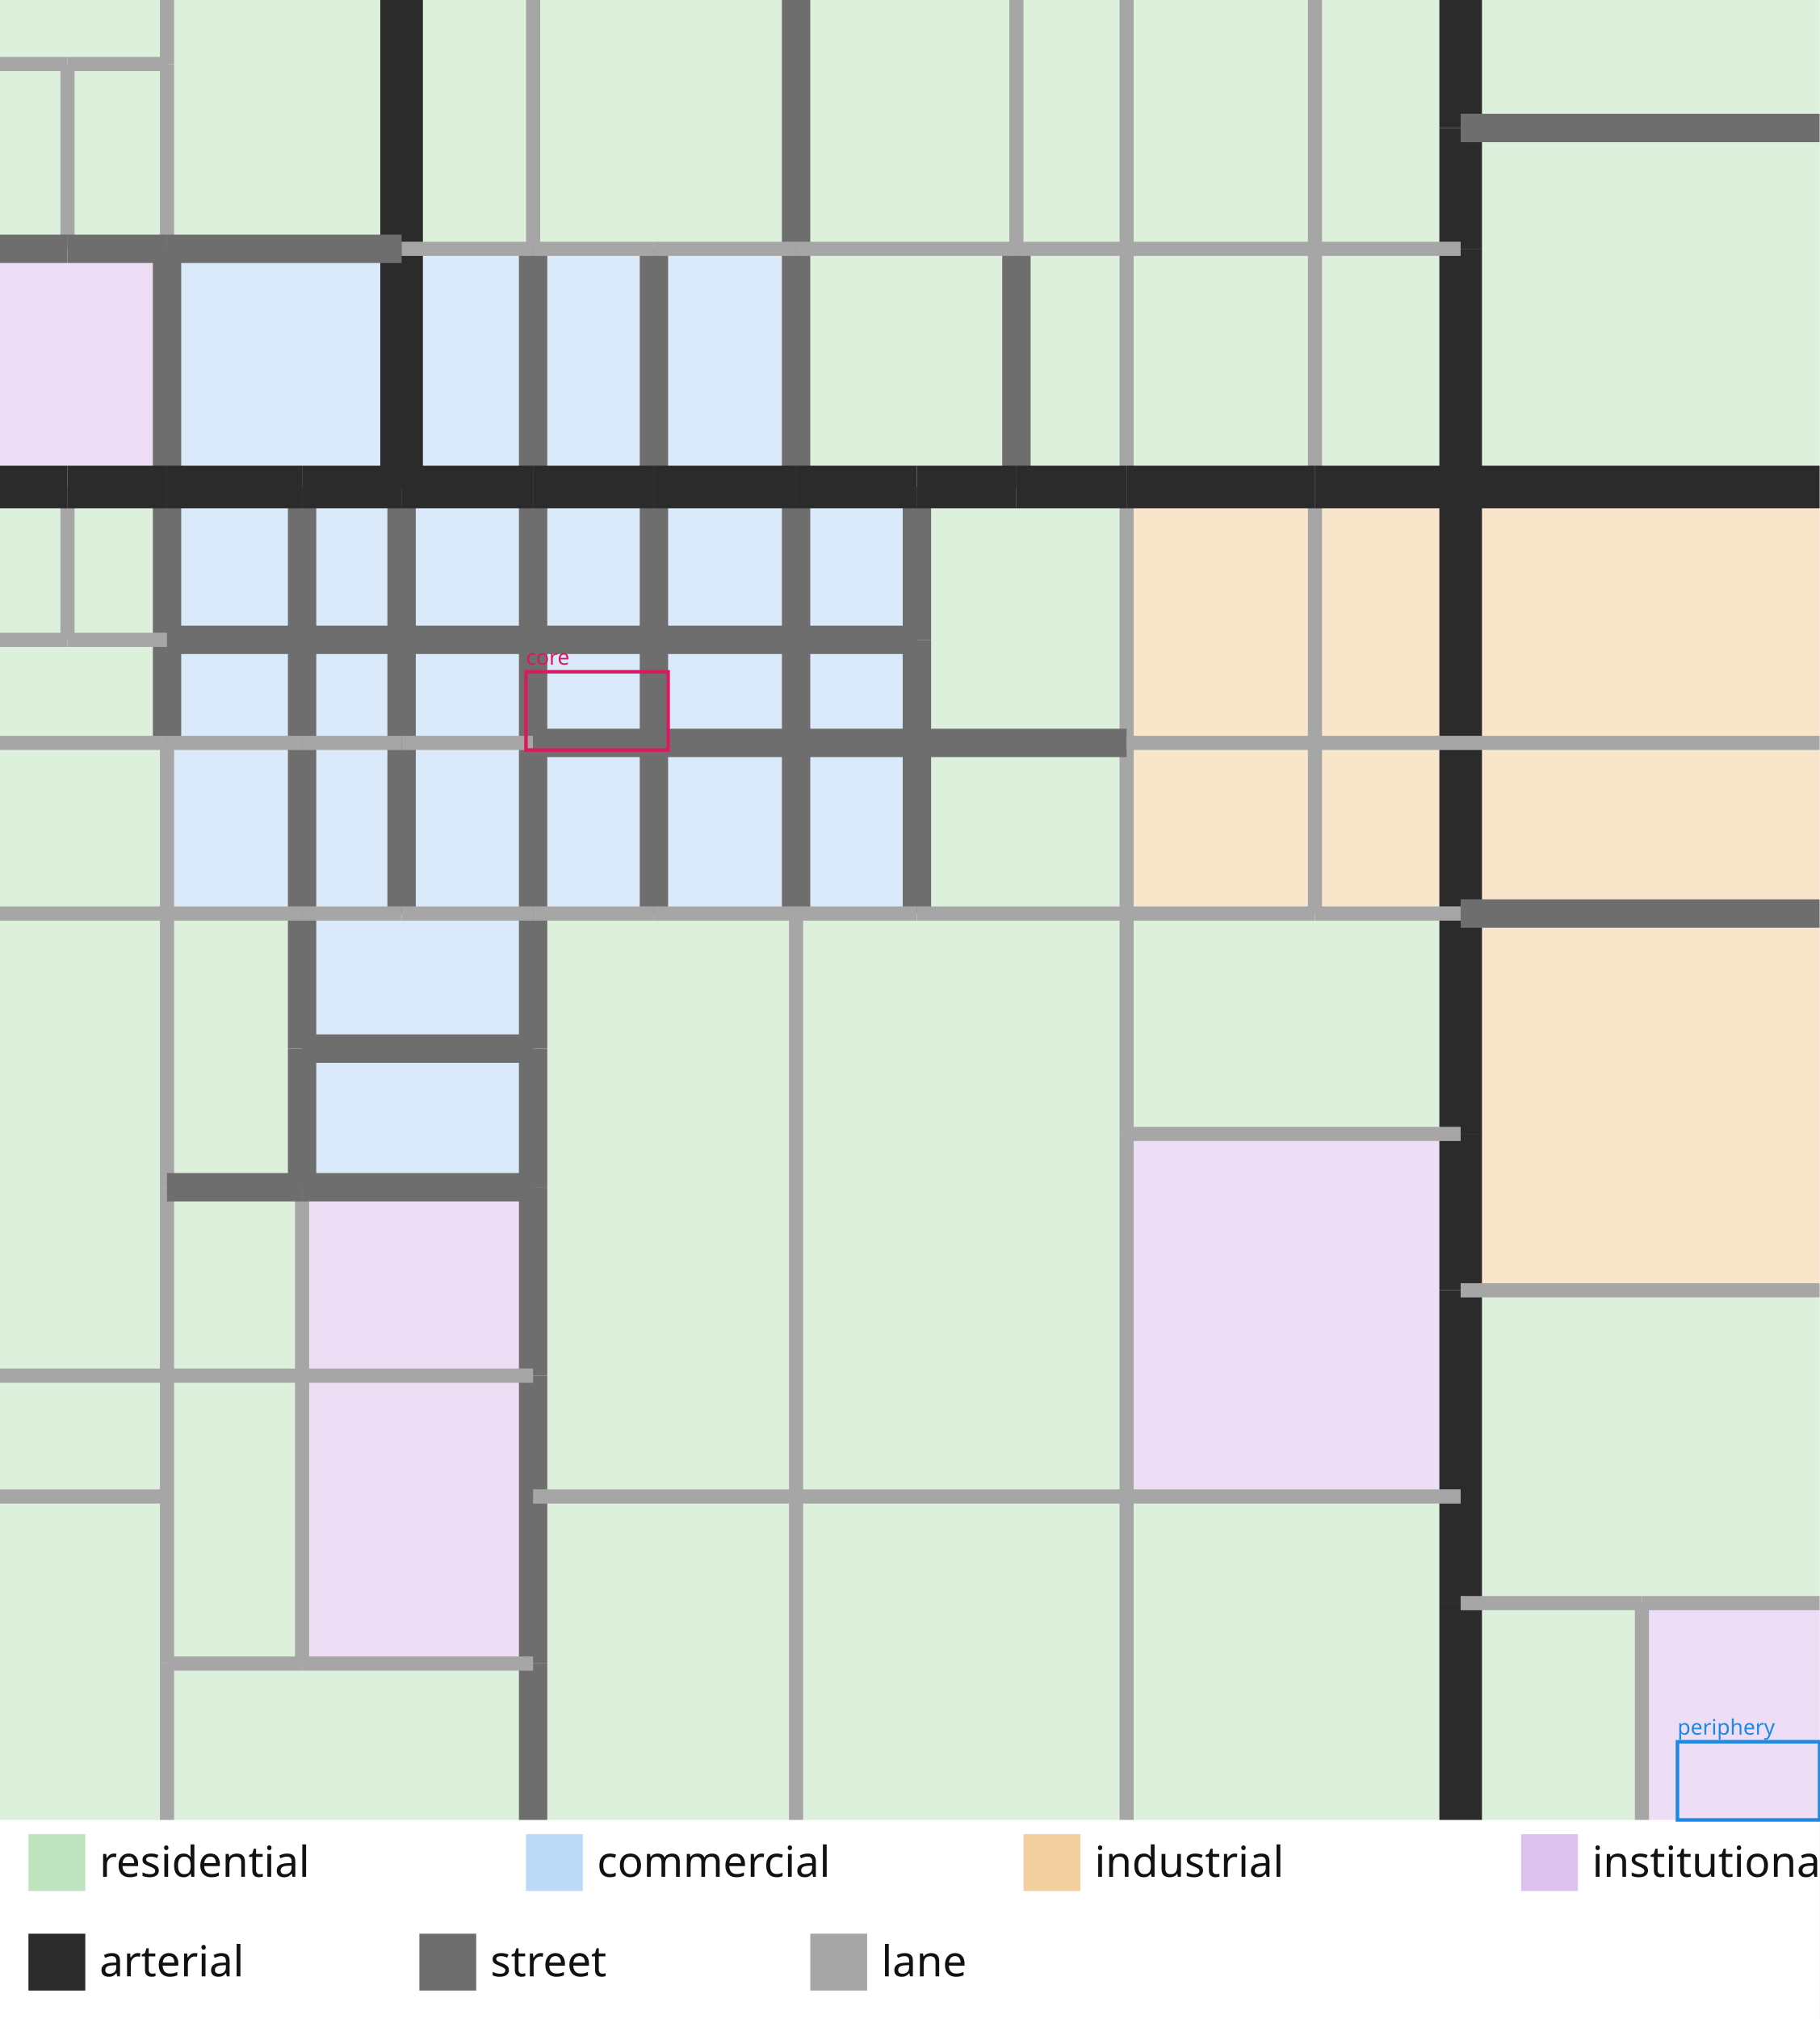
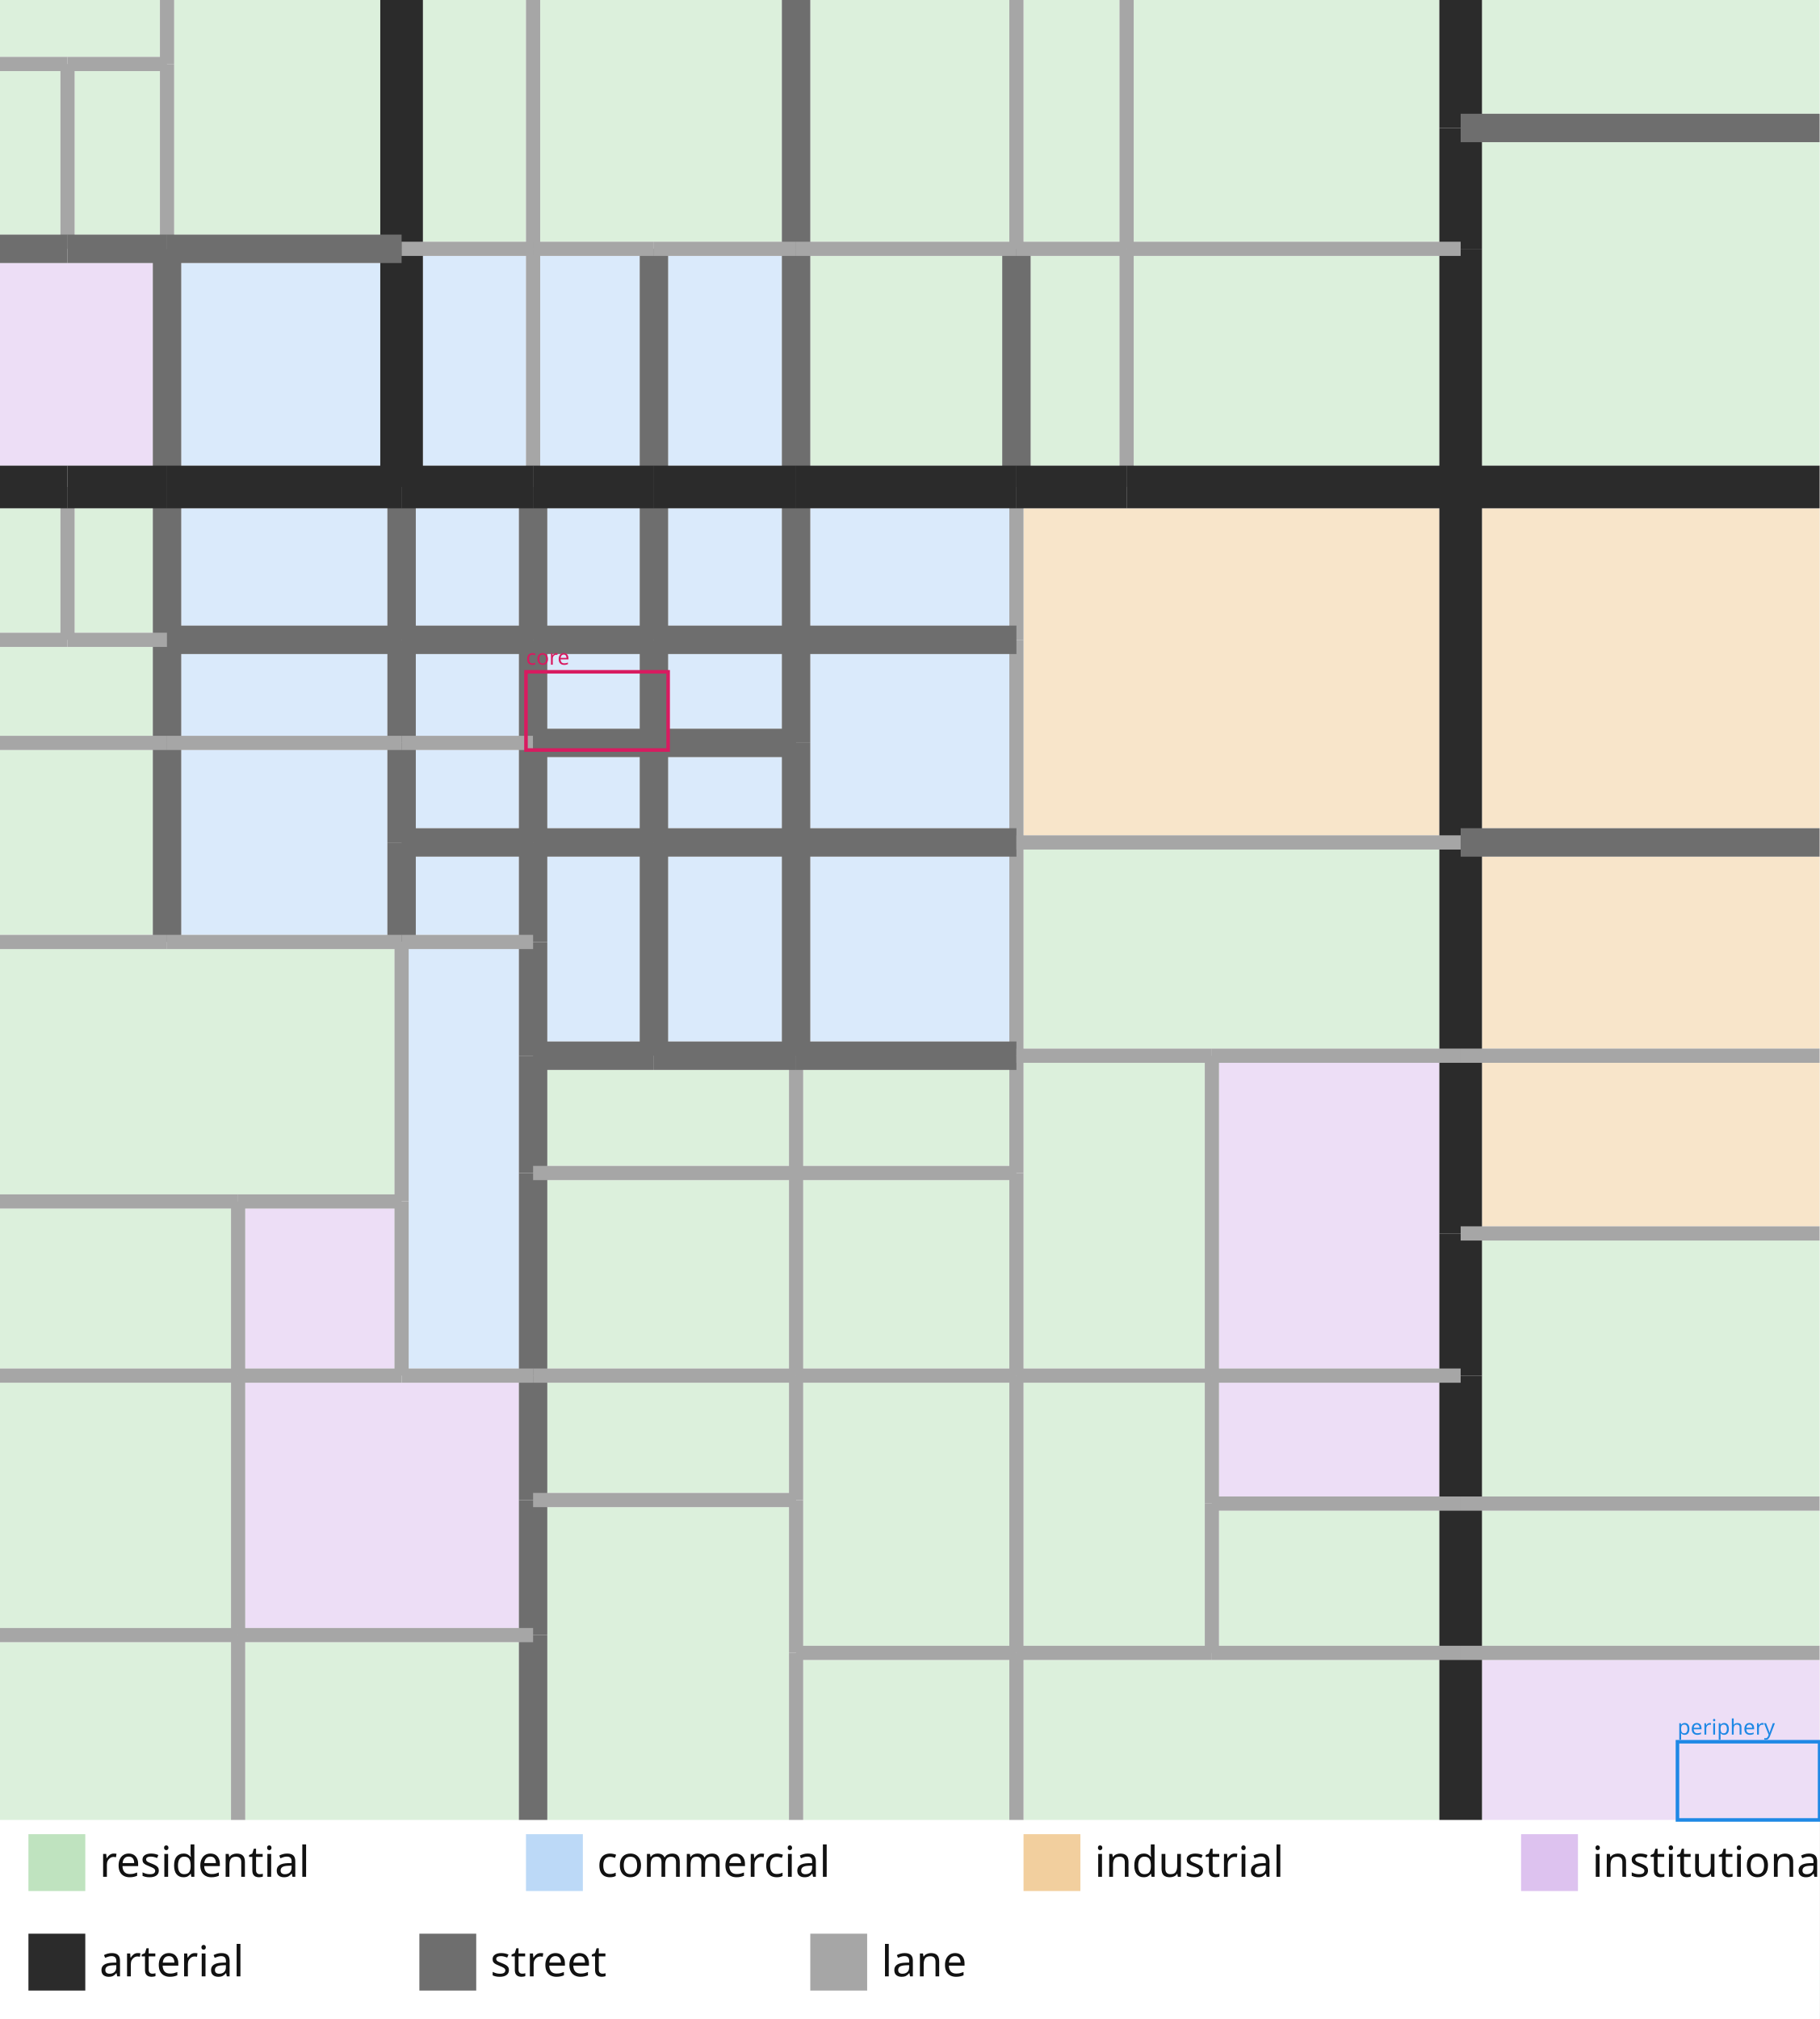
<svg xmlns="http://www.w3.org/2000/svg" width="512" height="568" viewBox="0 0 512 568">
  <rect x="0" y="0" width="512" height="568" fill="#ffffff" />
  <rect x="0" y="0" width="45" height="16" fill="#bfe3bf" fill-opacity="0.55" />
  <rect x="49" y="0" width="58" height="66" fill="#bfe3bf" fill-opacity="0.55" />
  <rect x="119" y="0" width="29" height="68" fill="#bfe3bf" fill-opacity="0.55" />
  <rect x="152" y="0" width="68" height="68" fill="#bfe3bf" fill-opacity="0.55" />
  <rect x="228" y="0" width="56" height="68" fill="#bfe3bf" fill-opacity="0.55" />
  <rect x="288" y="0" width="27" height="68" fill="#bfe3bf" fill-opacity="0.55" />
-   <rect x="319" y="0" width="49" height="68" fill="#bfe3bf" fill-opacity="0.55" />
-   <rect x="372" y="0" width="33" height="68" fill="#bfe3bf" fill-opacity="0.55" />
+   <rect x="319" y="0" width="86" height="68" fill="#bfe3bf" fill-opacity="0.55" />
  <rect x="417" y="0" width="95" height="32" fill="#bfe3bf" fill-opacity="0.55" />
  <rect x="0" y="20" width="17" height="46" fill="#bfe3bf" fill-opacity="0.55" />
  <rect x="21" y="20" width="24" height="46" fill="#bfe3bf" fill-opacity="0.55" />
  <rect x="417" y="40" width="95" height="91" fill="#bfe3bf" fill-opacity="0.55" />
-   <rect x="119" y="72" width="27" height="59" fill="#bcd9f7" fill-opacity="0.55" />
-   <rect x="154" y="72" width="26" height="59" fill="#bcd9f7" fill-opacity="0.55" />
+   <rect x="119" y="72" width="29" height="59" fill="#bcd9f7" fill-opacity="0.55" />
+   <rect x="152" y="72" width="28" height="59" fill="#bcd9f7" fill-opacity="0.55" />
  <rect x="188" y="72" width="32" height="59" fill="#bcd9f7" fill-opacity="0.55" />
  <rect x="228" y="72" width="54" height="59" fill="#bfe3bf" fill-opacity="0.55" />
  <rect x="290" y="72" width="25" height="59" fill="#bfe3bf" fill-opacity="0.55" />
-   <rect x="319" y="72" width="49" height="59" fill="#bfe3bf" fill-opacity="0.55" />
-   <rect x="372" y="72" width="33" height="59" fill="#bfe3bf" fill-opacity="0.55" />
+   <rect x="319" y="72" width="86" height="59" fill="#bfe3bf" fill-opacity="0.55" />
  <rect x="0" y="74" width="43" height="57" fill="#ddc2ef" fill-opacity="0.55" />
  <rect x="51" y="74" width="56" height="57" fill="#bcd9f7" fill-opacity="0.55" />
  <rect x="0" y="143" width="17" height="35" fill="#bfe3bf" fill-opacity="0.55" />
  <rect x="21" y="143" width="22" height="35" fill="#bfe3bf" fill-opacity="0.55" />
-   <rect x="51" y="143" width="30" height="33" fill="#bcd9f7" fill-opacity="0.55" />
-   <rect x="89" y="143" width="20" height="33" fill="#bcd9f7" fill-opacity="0.55" />
+   <rect x="51" y="143" width="58" height="33" fill="#bcd9f7" fill-opacity="0.55" />
  <rect x="117" y="143" width="29" height="33" fill="#bcd9f7" fill-opacity="0.55" />
  <rect x="154" y="143" width="26" height="33" fill="#bcd9f7" fill-opacity="0.55" />
  <rect x="188" y="143" width="32" height="33" fill="#bcd9f7" fill-opacity="0.55" />
-   <rect x="228" y="143" width="26" height="33" fill="#bcd9f7" fill-opacity="0.55" />
-   <rect x="262" y="143" width="53" height="62" fill="#bfe3bf" fill-opacity="0.55" />
-   <rect x="319" y="143" width="49" height="64" fill="#f2cf9e" fill-opacity="0.55" />
-   <rect x="372" y="143" width="33" height="64" fill="#f2cf9e" fill-opacity="0.55" />
-   <rect x="417" y="143" width="95" height="64" fill="#f2cf9e" fill-opacity="0.55" />
+   <rect x="228" y="143" width="56" height="33" fill="#bcd9f7" fill-opacity="0.55" />
+   <rect x="288" y="143" width="117" height="92" fill="#f2cf9e" fill-opacity="0.55" />
+   <rect x="417" y="143" width="95" height="90" fill="#f2cf9e" fill-opacity="0.55" />
  <rect x="0" y="182" width="43" height="25" fill="#bfe3bf" fill-opacity="0.55" />
-   <rect x="51" y="184" width="30" height="23" fill="#bcd9f7" fill-opacity="0.55" />
-   <rect x="89" y="184" width="20" height="23" fill="#bcd9f7" fill-opacity="0.55" />
+   <rect x="51" y="184" width="58" height="23" fill="#bcd9f7" fill-opacity="0.55" />
  <rect x="117" y="184" width="29" height="23" fill="#bcd9f7" fill-opacity="0.55" />
  <rect x="154" y="184" width="26" height="21" fill="#bcd9f7" fill-opacity="0.55" />
  <rect x="188" y="184" width="32" height="21" fill="#bcd9f7" fill-opacity="0.55" />
-   <rect x="228" y="184" width="26" height="21" fill="#bcd9f7" fill-opacity="0.55" />
-   <rect x="0" y="211" width="45" height="44" fill="#bfe3bf" fill-opacity="0.55" />
-   <rect x="49" y="211" width="32" height="44" fill="#bcd9f7" fill-opacity="0.55" />
-   <rect x="89" y="211" width="20" height="44" fill="#bcd9f7" fill-opacity="0.55" />
-   <rect x="117" y="211" width="29" height="44" fill="#bcd9f7" fill-opacity="0.55" />
-   <rect x="319" y="211" width="49" height="44" fill="#f2cf9e" fill-opacity="0.55" />
-   <rect x="372" y="211" width="33" height="44" fill="#f2cf9e" fill-opacity="0.55" />
-   <rect x="417" y="211" width="95" height="42" fill="#f2cf9e" fill-opacity="0.55" />
-   <rect x="154" y="213" width="26" height="42" fill="#bcd9f7" fill-opacity="0.55" />
-   <rect x="188" y="213" width="32" height="42" fill="#bcd9f7" fill-opacity="0.55" />
-   <rect x="228" y="213" width="26" height="42" fill="#bcd9f7" fill-opacity="0.55" />
-   <rect x="262" y="213" width="53" height="42" fill="#bfe3bf" fill-opacity="0.55" />
-   <rect x="0" y="259" width="45" height="126" fill="#bfe3bf" fill-opacity="0.55" />
-   <rect x="49" y="259" width="32" height="71" fill="#bfe3bf" fill-opacity="0.55" />
-   <rect x="89" y="259" width="57" height="32" fill="#bcd9f7" fill-opacity="0.55" />
-   <rect x="154" y="259" width="68" height="160" fill="#bfe3bf" fill-opacity="0.55" />
-   <rect x="226" y="259" width="89" height="160" fill="#bfe3bf" fill-opacity="0.55" />
-   <rect x="319" y="259" width="86" height="58" fill="#bfe3bf" fill-opacity="0.55" />
-   <rect x="417" y="261" width="95" height="100" fill="#f2cf9e" fill-opacity="0.55" />
-   <rect x="89" y="299" width="57" height="31" fill="#bcd9f7" fill-opacity="0.55" />
-   <rect x="319" y="321" width="86" height="98" fill="#ddc2ef" fill-opacity="0.55" />
-   <rect x="49" y="338" width="34" height="47" fill="#bfe3bf" fill-opacity="0.55" />
-   <rect x="87" y="338" width="59" height="47" fill="#ddc2ef" fill-opacity="0.55" />
-   <rect x="417" y="365" width="95" height="84" fill="#bfe3bf" fill-opacity="0.55" />
-   <rect x="0" y="389" width="45" height="30" fill="#bfe3bf" fill-opacity="0.55" />
-   <rect x="49" y="389" width="34" height="77" fill="#bfe3bf" fill-opacity="0.55" />
-   <rect x="87" y="389" width="59" height="77" fill="#ddc2ef" fill-opacity="0.55" />
-   <rect x="0" y="423" width="45" height="89" fill="#bfe3bf" fill-opacity="0.55" />
-   <rect x="154" y="423" width="68" height="89" fill="#bfe3bf" fill-opacity="0.55" />
-   <rect x="226" y="423" width="89" height="89" fill="#bfe3bf" fill-opacity="0.55" />
-   <rect x="319" y="423" width="86" height="89" fill="#bfe3bf" fill-opacity="0.55" />
-   <rect x="417" y="453" width="43" height="59" fill="#bfe3bf" fill-opacity="0.55" />
-   <rect x="464" y="453" width="48" height="59" fill="#ddc2ef" fill-opacity="0.55" />
-   <rect x="49" y="470" width="97" height="42" fill="#bfe3bf" fill-opacity="0.55" />
+   <rect x="228" y="184" width="56" height="49" fill="#bcd9f7" fill-opacity="0.55" />
+   <rect x="0" y="211" width="43" height="52" fill="#bfe3bf" fill-opacity="0.55" />
+   <rect x="51" y="211" width="58" height="52" fill="#bcd9f7" fill-opacity="0.55" />
+   <rect x="117" y="211" width="29" height="22" fill="#bcd9f7" fill-opacity="0.55" />
+   <rect x="154" y="213" width="26" height="20" fill="#bcd9f7" fill-opacity="0.55" />
+   <rect x="188" y="213" width="32" height="20" fill="#bcd9f7" fill-opacity="0.55" />
+   <rect x="288" y="239" width="117" height="56" fill="#bfe3bf" fill-opacity="0.55" />
+   <rect x="117" y="241" width="29" height="22" fill="#bcd9f7" fill-opacity="0.55" />
+   <rect x="154" y="241" width="26" height="52" fill="#bcd9f7" fill-opacity="0.55" />
+   <rect x="188" y="241" width="32" height="52" fill="#bcd9f7" fill-opacity="0.55" />
+   <rect x="228" y="241" width="56" height="52" fill="#bcd9f7" fill-opacity="0.55" />
+   <rect x="417" y="241" width="95" height="54" fill="#f2cf9e" fill-opacity="0.55" />
+   <rect x="0" y="267" width="111" height="69" fill="#bfe3bf" fill-opacity="0.55" />
+   <rect x="115" y="267" width="31" height="118" fill="#bcd9f7" fill-opacity="0.55" />
+   <rect x="288" y="299" width="51" height="86" fill="#bfe3bf" fill-opacity="0.55" />
+   <rect x="343" y="299" width="62" height="86" fill="#ddc2ef" fill-opacity="0.55" />
+   <rect x="417" y="299" width="95" height="46" fill="#f2cf9e" fill-opacity="0.55" />
+   <rect x="154" y="301" width="68" height="27" fill="#bfe3bf" fill-opacity="0.55" />
+   <rect x="226" y="301" width="58" height="27" fill="#bfe3bf" fill-opacity="0.55" />
+   <rect x="154" y="332" width="68" height="53" fill="#bfe3bf" fill-opacity="0.55" />
+   <rect x="226" y="332" width="58" height="53" fill="#bfe3bf" fill-opacity="0.55" />
+   <rect x="0" y="340" width="65" height="45" fill="#bfe3bf" fill-opacity="0.55" />
+   <rect x="69" y="340" width="42" height="45" fill="#ddc2ef" fill-opacity="0.55" />
+   <rect x="417" y="349" width="95" height="72" fill="#bfe3bf" fill-opacity="0.55" />
+   <rect x="0" y="389" width="65" height="69" fill="#bfe3bf" fill-opacity="0.55" />
+   <rect x="69" y="389" width="77" height="69" fill="#ddc2ef" fill-opacity="0.55" />
+   <rect x="154" y="389" width="68" height="31" fill="#bfe3bf" fill-opacity="0.55" />
+   <rect x="226" y="389" width="58" height="74" fill="#bfe3bf" fill-opacity="0.55" />
+   <rect x="288" y="389" width="51" height="74" fill="#bfe3bf" fill-opacity="0.55" />
+   <rect x="343" y="389" width="62" height="32" fill="#ddc2ef" fill-opacity="0.55" />
+   <rect x="154" y="424" width="68" height="88" fill="#bfe3bf" fill-opacity="0.55" />
+   <rect x="343" y="425" width="62" height="38" fill="#bfe3bf" fill-opacity="0.55" />
+   <rect x="417" y="425" width="95" height="38" fill="#bfe3bf" fill-opacity="0.55" />
+   <rect x="0" y="462" width="65" height="50" fill="#bfe3bf" fill-opacity="0.55" />
+   <rect x="69" y="462" width="77" height="50" fill="#bfe3bf" fill-opacity="0.55" />
+   <rect x="226" y="467" width="58" height="45" fill="#bfe3bf" fill-opacity="0.55" />
+   <rect x="288" y="467" width="117" height="45" fill="#bfe3bf" fill-opacity="0.55" />
+   <rect x="417" y="467" width="95" height="45" fill="#ddc2ef" fill-opacity="0.55" />
  <rect x="17" y="18" width="4" height="52" fill="#a6a6a6" />
  <rect x="17" y="137" width="4" height="43" fill="#a6a6a6" />
  <rect x="45" y="0" width="4" height="18" fill="#a6a6a6" />
  <rect x="45" y="18" width="4" height="52" fill="#a6a6a6" />
  <rect x="43" y="70" width="8" height="67" fill="#6e6e6e" />
  <rect x="43" y="137" width="8" height="43" fill="#6e6e6e" />
  <rect x="43" y="180" width="8" height="29" fill="#6e6e6e" />
-   <rect x="45" y="209" width="4" height="48" fill="#a6a6a6" />
-   <rect x="45" y="257" width="4" height="77" fill="#a6a6a6" />
-   <rect x="45" y="334" width="4" height="53" fill="#a6a6a6" />
-   <rect x="45" y="387" width="4" height="34" fill="#a6a6a6" />
-   <rect x="45" y="421" width="4" height="47" fill="#a6a6a6" />
-   <rect x="45" y="468" width="4" height="44" fill="#a6a6a6" />
-   <rect x="81" y="137" width="8" height="43" fill="#6e6e6e" />
-   <rect x="81" y="180" width="8" height="29" fill="#6e6e6e" />
-   <rect x="81" y="209" width="8" height="48" fill="#6e6e6e" />
-   <rect x="81" y="257" width="8" height="38" fill="#6e6e6e" />
-   <rect x="81" y="295" width="8" height="39" fill="#6e6e6e" />
-   <rect x="83" y="334" width="4" height="53" fill="#a6a6a6" />
-   <rect x="83" y="387" width="4" height="81" fill="#a6a6a6" />
+   <rect x="43" y="209" width="8" height="56" fill="#6e6e6e" />
+   <rect x="65" y="338" width="4" height="49" fill="#a6a6a6" />
+   <rect x="65" y="387" width="4" height="73" fill="#a6a6a6" />
+   <rect x="65" y="460" width="4" height="52" fill="#a6a6a6" />
  <rect x="107" y="0" width="12" height="70" fill="#2b2b2b" />
  <rect x="107" y="70" width="12" height="67" fill="#2b2b2b" />
  <rect x="109" y="137" width="8" height="43" fill="#6e6e6e" />
  <rect x="109" y="180" width="8" height="29" fill="#6e6e6e" />
-   <rect x="109" y="209" width="8" height="48" fill="#6e6e6e" />
+   <rect x="109" y="209" width="8" height="28" fill="#6e6e6e" />
+   <rect x="109" y="237" width="8" height="28" fill="#6e6e6e" />
+   <rect x="111" y="265" width="4" height="73" fill="#a6a6a6" />
+   <rect x="111" y="338" width="4" height="49" fill="#a6a6a6" />
  <rect x="148" y="0" width="4" height="70" fill="#a6a6a6" />
-   <rect x="146" y="70" width="8" height="67" fill="#6e6e6e" />
+   <rect x="148" y="70" width="4" height="67" fill="#a6a6a6" />
  <rect x="146" y="137" width="8" height="43" fill="#6e6e6e" />
  <rect x="146" y="180" width="8" height="29" fill="#6e6e6e" />
-   <rect x="146" y="209" width="8" height="48" fill="#6e6e6e" />
-   <rect x="146" y="257" width="8" height="38" fill="#6e6e6e" />
-   <rect x="146" y="295" width="8" height="39" fill="#6e6e6e" />
-   <rect x="146" y="334" width="8" height="53" fill="#6e6e6e" />
-   <rect x="146" y="387" width="8" height="34" fill="#6e6e6e" />
-   <rect x="146" y="421" width="8" height="47" fill="#6e6e6e" />
-   <rect x="146" y="468" width="8" height="44" fill="#6e6e6e" />
+   <rect x="146" y="209" width="8" height="28" fill="#6e6e6e" />
+   <rect x="146" y="237" width="8" height="28" fill="#6e6e6e" />
+   <rect x="146" y="265" width="8" height="32" fill="#6e6e6e" />
+   <rect x="146" y="297" width="8" height="33" fill="#6e6e6e" />
+   <rect x="146" y="330" width="8" height="57" fill="#6e6e6e" />
+   <rect x="146" y="387" width="8" height="35" fill="#6e6e6e" />
+   <rect x="146" y="422" width="8" height="38" fill="#6e6e6e" />
+   <rect x="146" y="460" width="8" height="52" fill="#6e6e6e" />
  <rect x="180" y="70" width="8" height="67" fill="#6e6e6e" />
  <rect x="180" y="137" width="8" height="43" fill="#6e6e6e" />
  <rect x="180" y="180" width="8" height="29" fill="#6e6e6e" />
-   <rect x="180" y="209" width="8" height="48" fill="#6e6e6e" />
+   <rect x="180" y="209" width="8" height="28" fill="#6e6e6e" />
+   <rect x="180" y="237" width="8" height="60" fill="#6e6e6e" />
  <rect x="220" y="0" width="8" height="70" fill="#6e6e6e" />
  <rect x="220" y="70" width="8" height="67" fill="#6e6e6e" />
  <rect x="220" y="137" width="8" height="43" fill="#6e6e6e" />
  <rect x="220" y="180" width="8" height="29" fill="#6e6e6e" />
-   <rect x="220" y="209" width="8" height="48" fill="#6e6e6e" />
-   <rect x="222" y="257" width="4" height="164" fill="#a6a6a6" />
-   <rect x="222" y="421" width="4" height="91" fill="#a6a6a6" />
-   <rect x="254" y="137" width="8" height="43" fill="#6e6e6e" />
-   <rect x="254" y="180" width="8" height="29" fill="#6e6e6e" />
-   <rect x="254" y="209" width="8" height="48" fill="#6e6e6e" />
+   <rect x="220" y="209" width="8" height="28" fill="#6e6e6e" />
+   <rect x="220" y="237" width="8" height="60" fill="#6e6e6e" />
+   <rect x="222" y="297" width="4" height="33" fill="#a6a6a6" />
+   <rect x="222" y="330" width="4" height="57" fill="#a6a6a6" />
+   <rect x="222" y="387" width="4" height="35" fill="#a6a6a6" />
+   <rect x="222" y="422" width="4" height="43" fill="#a6a6a6" />
+   <rect x="222" y="465" width="4" height="47" fill="#a6a6a6" />
  <rect x="284" y="0" width="4" height="70" fill="#a6a6a6" />
  <rect x="282" y="70" width="8" height="67" fill="#6e6e6e" />
+   <rect x="284" y="137" width="4" height="43" fill="#a6a6a6" />
+   <rect x="284" y="180" width="4" height="57" fill="#a6a6a6" />
+   <rect x="284" y="237" width="4" height="60" fill="#a6a6a6" />
+   <rect x="284" y="297" width="4" height="33" fill="#a6a6a6" />
+   <rect x="284" y="330" width="4" height="57" fill="#a6a6a6" />
+   <rect x="284" y="387" width="4" height="78" fill="#a6a6a6" />
+   <rect x="284" y="465" width="4" height="47" fill="#a6a6a6" />
  <rect x="315" y="0" width="4" height="70" fill="#a6a6a6" />
  <rect x="315" y="70" width="4" height="67" fill="#a6a6a6" />
-   <rect x="315" y="137" width="4" height="72" fill="#a6a6a6" />
-   <rect x="315" y="209" width="4" height="48" fill="#a6a6a6" />
-   <rect x="315" y="257" width="4" height="62" fill="#a6a6a6" />
-   <rect x="315" y="319" width="4" height="102" fill="#a6a6a6" />
-   <rect x="315" y="421" width="4" height="91" fill="#a6a6a6" />
-   <rect x="368" y="0" width="4" height="70" fill="#a6a6a6" />
-   <rect x="368" y="70" width="4" height="67" fill="#a6a6a6" />
-   <rect x="368" y="137" width="4" height="72" fill="#a6a6a6" />
-   <rect x="368" y="209" width="4" height="48" fill="#a6a6a6" />
+   <rect x="339" y="297" width="4" height="90" fill="#a6a6a6" />
+   <rect x="339" y="387" width="4" height="36" fill="#a6a6a6" />
+   <rect x="339" y="423" width="4" height="42" fill="#a6a6a6" />
  <rect x="405" y="0" width="12" height="36" fill="#2b2b2b" />
  <rect x="405" y="36" width="12" height="34" fill="#2b2b2b" />
  <rect x="405" y="70" width="12" height="67" fill="#2b2b2b" />
-   <rect x="405" y="137" width="12" height="72" fill="#2b2b2b" />
-   <rect x="405" y="209" width="12" height="48" fill="#2b2b2b" />
-   <rect x="405" y="257" width="12" height="62" fill="#2b2b2b" />
-   <rect x="405" y="319" width="12" height="44" fill="#2b2b2b" />
-   <rect x="405" y="363" width="12" height="58" fill="#2b2b2b" />
-   <rect x="405" y="421" width="12" height="30" fill="#2b2b2b" />
-   <rect x="405" y="451" width="12" height="61" fill="#2b2b2b" />
-   <rect x="460" y="451" width="4" height="61" fill="#a6a6a6" />
+   <rect x="405" y="137" width="12" height="100" fill="#2b2b2b" />
+   <rect x="405" y="237" width="12" height="60" fill="#2b2b2b" />
+   <rect x="405" y="297" width="12" height="50" fill="#2b2b2b" />
+   <rect x="405" y="347" width="12" height="40" fill="#2b2b2b" />
+   <rect x="405" y="387" width="12" height="36" fill="#2b2b2b" />
+   <rect x="405" y="423" width="12" height="42" fill="#2b2b2b" />
+   <rect x="405" y="465" width="12" height="47" fill="#2b2b2b" />
  <rect x="0" y="16" width="19" height="4" fill="#a6a6a6" />
  <rect x="19" y="16" width="28" height="4" fill="#a6a6a6" />
  <rect x="411" y="32" width="101" height="8" fill="#6e6e6e" />
  <rect x="0" y="66" width="19" height="8" fill="#6e6e6e" />
  <rect x="19" y="66" width="28" height="8" fill="#6e6e6e" />
  <rect x="47" y="66" width="66" height="8" fill="#6e6e6e" />
  <rect x="113" y="68" width="37" height="4" fill="#a6a6a6" />
  <rect x="150" y="68" width="34" height="4" fill="#a6a6a6" />
  <rect x="184" y="68" width="40" height="4" fill="#a6a6a6" />
  <rect x="224" y="68" width="62" height="4" fill="#a6a6a6" />
  <rect x="286" y="68" width="31" height="4" fill="#a6a6a6" />
-   <rect x="317" y="68" width="53" height="4" fill="#a6a6a6" />
-   <rect x="370" y="68" width="41" height="4" fill="#a6a6a6" />
+   <rect x="317" y="68" width="94" height="4" fill="#a6a6a6" />
  <rect x="0" y="131" width="19" height="12" fill="#2b2b2b" />
  <rect x="19" y="131" width="28" height="12" fill="#2b2b2b" />
-   <rect x="47" y="131" width="38" height="12" fill="#2b2b2b" />
-   <rect x="85" y="131" width="28" height="12" fill="#2b2b2b" />
+   <rect x="47" y="131" width="66" height="12" fill="#2b2b2b" />
  <rect x="113" y="131" width="37" height="12" fill="#2b2b2b" />
  <rect x="150" y="131" width="34" height="12" fill="#2b2b2b" />
  <rect x="184" y="131" width="40" height="12" fill="#2b2b2b" />
-   <rect x="224" y="131" width="34" height="12" fill="#2b2b2b" />
-   <rect x="258" y="131" width="28" height="12" fill="#2b2b2b" />
+   <rect x="224" y="131" width="62" height="12" fill="#2b2b2b" />
  <rect x="286" y="131" width="31" height="12" fill="#2b2b2b" />
-   <rect x="317" y="131" width="53" height="12" fill="#2b2b2b" />
-   <rect x="370" y="131" width="41" height="12" fill="#2b2b2b" />
+   <rect x="317" y="131" width="94" height="12" fill="#2b2b2b" />
  <rect x="411" y="131" width="101" height="12" fill="#2b2b2b" />
  <rect x="0" y="178" width="19" height="4" fill="#a6a6a6" />
  <rect x="19" y="178" width="28" height="4" fill="#a6a6a6" />
-   <rect x="47" y="176" width="38" height="8" fill="#6e6e6e" />
-   <rect x="85" y="176" width="28" height="8" fill="#6e6e6e" />
+   <rect x="47" y="176" width="66" height="8" fill="#6e6e6e" />
  <rect x="113" y="176" width="37" height="8" fill="#6e6e6e" />
  <rect x="150" y="176" width="34" height="8" fill="#6e6e6e" />
  <rect x="184" y="176" width="40" height="8" fill="#6e6e6e" />
-   <rect x="224" y="176" width="34" height="8" fill="#6e6e6e" />
+   <rect x="224" y="176" width="62" height="8" fill="#6e6e6e" />
  <rect x="0" y="207" width="47" height="4" fill="#a6a6a6" />
-   <rect x="47" y="207" width="38" height="4" fill="#a6a6a6" />
-   <rect x="85" y="207" width="28" height="4" fill="#a6a6a6" />
+   <rect x="47" y="207" width="66" height="4" fill="#a6a6a6" />
  <rect x="113" y="207" width="37" height="4" fill="#a6a6a6" />
  <rect x="150" y="205" width="34" height="8" fill="#6e6e6e" />
  <rect x="184" y="205" width="40" height="8" fill="#6e6e6e" />
-   <rect x="224" y="205" width="34" height="8" fill="#6e6e6e" />
-   <rect x="258" y="205" width="59" height="8" fill="#6e6e6e" />
-   <rect x="317" y="207" width="53" height="4" fill="#a6a6a6" />
-   <rect x="370" y="207" width="41" height="4" fill="#a6a6a6" />
-   <rect x="411" y="207" width="101" height="4" fill="#a6a6a6" />
-   <rect x="0" y="255" width="47" height="4" fill="#a6a6a6" />
-   <rect x="47" y="255" width="38" height="4" fill="#a6a6a6" />
-   <rect x="85" y="255" width="28" height="4" fill="#a6a6a6" />
-   <rect x="113" y="255" width="37" height="4" fill="#a6a6a6" />
-   <rect x="150" y="255" width="34" height="4" fill="#a6a6a6" />
-   <rect x="184" y="255" width="40" height="4" fill="#a6a6a6" />
-   <rect x="224" y="255" width="34" height="4" fill="#a6a6a6" />
-   <rect x="258" y="255" width="59" height="4" fill="#a6a6a6" />
-   <rect x="317" y="255" width="53" height="4" fill="#a6a6a6" />
-   <rect x="370" y="255" width="41" height="4" fill="#a6a6a6" />
-   <rect x="411" y="253" width="101" height="8" fill="#6e6e6e" />
-   <rect x="85" y="291" width="65" height="8" fill="#6e6e6e" />
-   <rect x="317" y="317" width="94" height="4" fill="#a6a6a6" />
-   <rect x="47" y="330" width="38" height="8" fill="#6e6e6e" />
-   <rect x="85" y="330" width="65" height="8" fill="#6e6e6e" />
-   <rect x="411" y="361" width="101" height="4" fill="#a6a6a6" />
-   <rect x="0" y="385" width="47" height="4" fill="#a6a6a6" />
-   <rect x="47" y="385" width="38" height="4" fill="#a6a6a6" />
-   <rect x="85" y="385" width="65" height="4" fill="#a6a6a6" />
-   <rect x="0" y="419" width="47" height="4" fill="#a6a6a6" />
-   <rect x="150" y="419" width="74" height="4" fill="#a6a6a6" />
-   <rect x="224" y="419" width="93" height="4" fill="#a6a6a6" />
-   <rect x="317" y="419" width="94" height="4" fill="#a6a6a6" />
-   <rect x="411" y="449" width="51" height="4" fill="#a6a6a6" />
-   <rect x="462" y="449" width="50" height="4" fill="#a6a6a6" />
-   <rect x="47" y="466" width="38" height="4" fill="#a6a6a6" />
-   <rect x="85" y="466" width="65" height="4" fill="#a6a6a6" />
+   <rect x="113" y="233" width="37" height="8" fill="#6e6e6e" />
+   <rect x="150" y="233" width="34" height="8" fill="#6e6e6e" />
+   <rect x="184" y="233" width="40" height="8" fill="#6e6e6e" />
+   <rect x="224" y="233" width="62" height="8" fill="#6e6e6e" />
+   <rect x="286" y="235" width="125" height="4" fill="#a6a6a6" />
+   <rect x="411" y="233" width="101" height="8" fill="#6e6e6e" />
+   <rect x="0" y="263" width="47" height="4" fill="#a6a6a6" />
+   <rect x="47" y="263" width="66" height="4" fill="#a6a6a6" />
+   <rect x="113" y="263" width="37" height="4" fill="#a6a6a6" />
+   <rect x="150" y="293" width="34" height="8" fill="#6e6e6e" />
+   <rect x="184" y="293" width="40" height="8" fill="#6e6e6e" />
+   <rect x="224" y="293" width="62" height="8" fill="#6e6e6e" />
+   <rect x="286" y="295" width="55" height="4" fill="#a6a6a6" />
+   <rect x="341" y="295" width="70" height="4" fill="#a6a6a6" />
+   <rect x="411" y="295" width="101" height="4" fill="#a6a6a6" />
+   <rect x="150" y="328" width="74" height="4" fill="#a6a6a6" />
+   <rect x="224" y="328" width="62" height="4" fill="#a6a6a6" />
+   <rect x="0" y="336" width="67" height="4" fill="#a6a6a6" />
+   <rect x="67" y="336" width="46" height="4" fill="#a6a6a6" />
+   <rect x="411" y="345" width="101" height="4" fill="#a6a6a6" />
+   <rect x="0" y="385" width="67" height="4" fill="#a6a6a6" />
+   <rect x="67" y="385" width="46" height="4" fill="#a6a6a6" />
+   <rect x="113" y="385" width="37" height="4" fill="#a6a6a6" />
+   <rect x="150" y="385" width="74" height="4" fill="#a6a6a6" />
+   <rect x="224" y="385" width="62" height="4" fill="#a6a6a6" />
+   <rect x="286" y="385" width="55" height="4" fill="#a6a6a6" />
+   <rect x="341" y="385" width="70" height="4" fill="#a6a6a6" />
+   <rect x="150" y="420" width="74" height="4" fill="#a6a6a6" />
+   <rect x="341" y="421" width="70" height="4" fill="#a6a6a6" />
+   <rect x="411" y="421" width="101" height="4" fill="#a6a6a6" />
+   <rect x="0" y="458" width="67" height="4" fill="#a6a6a6" />
+   <rect x="67" y="458" width="83" height="4" fill="#a6a6a6" />
+   <rect x="224" y="463" width="62" height="4" fill="#a6a6a6" />
+   <rect x="286" y="463" width="55" height="4" fill="#a6a6a6" />
+   <rect x="341" y="463" width="70" height="4" fill="#a6a6a6" />
+   <rect x="411" y="463" width="101" height="4" fill="#a6a6a6" />
  <rect x="148" y="189" width="40" height="22" fill="none" stroke="#d81b60" stroke-width="1" />
  <text x="148" y="187" font-family="sans-serif" font-size="6" fill="#d81b60">core</text>
  <rect x="472" y="490" width="40" height="22" fill="none" stroke="#1e88e5" stroke-width="1" />
  <text x="472" y="488" font-family="sans-serif" font-size="6" fill="#1e88e5">periphery</text>
  <rect x="8" y="516" width="16" height="16" fill="#bfe3bf" />
  <text x="28" y="528" font-family="sans-serif" font-size="12" fill="#111">residential</text>
  <rect x="148" y="516" width="16" height="16" fill="#bcd9f7" />
  <text x="168" y="528" font-family="sans-serif" font-size="12" fill="#111">commercial</text>
  <rect x="288" y="516" width="16" height="16" fill="#f2cf9e" />
  <text x="308" y="528" font-family="sans-serif" font-size="12" fill="#111">industrial</text>
  <rect x="428" y="516" width="16" height="16" fill="#ddc2ef" />
  <text x="448" y="528" font-family="sans-serif" font-size="12" fill="#111">institutional</text>
  <rect x="8" y="544" width="16" height="16" fill="#2b2b2b" />
  <text x="28" y="556" font-family="sans-serif" font-size="12" fill="#111">arterial</text>
  <rect x="118" y="544" width="16" height="16" fill="#6e6e6e" />
  <text x="138" y="556" font-family="sans-serif" font-size="12" fill="#111">street</text>
  <rect x="228" y="544" width="16" height="16" fill="#a6a6a6" />
  <text x="248" y="556" font-family="sans-serif" font-size="12" fill="#111">lane</text>
</svg>
